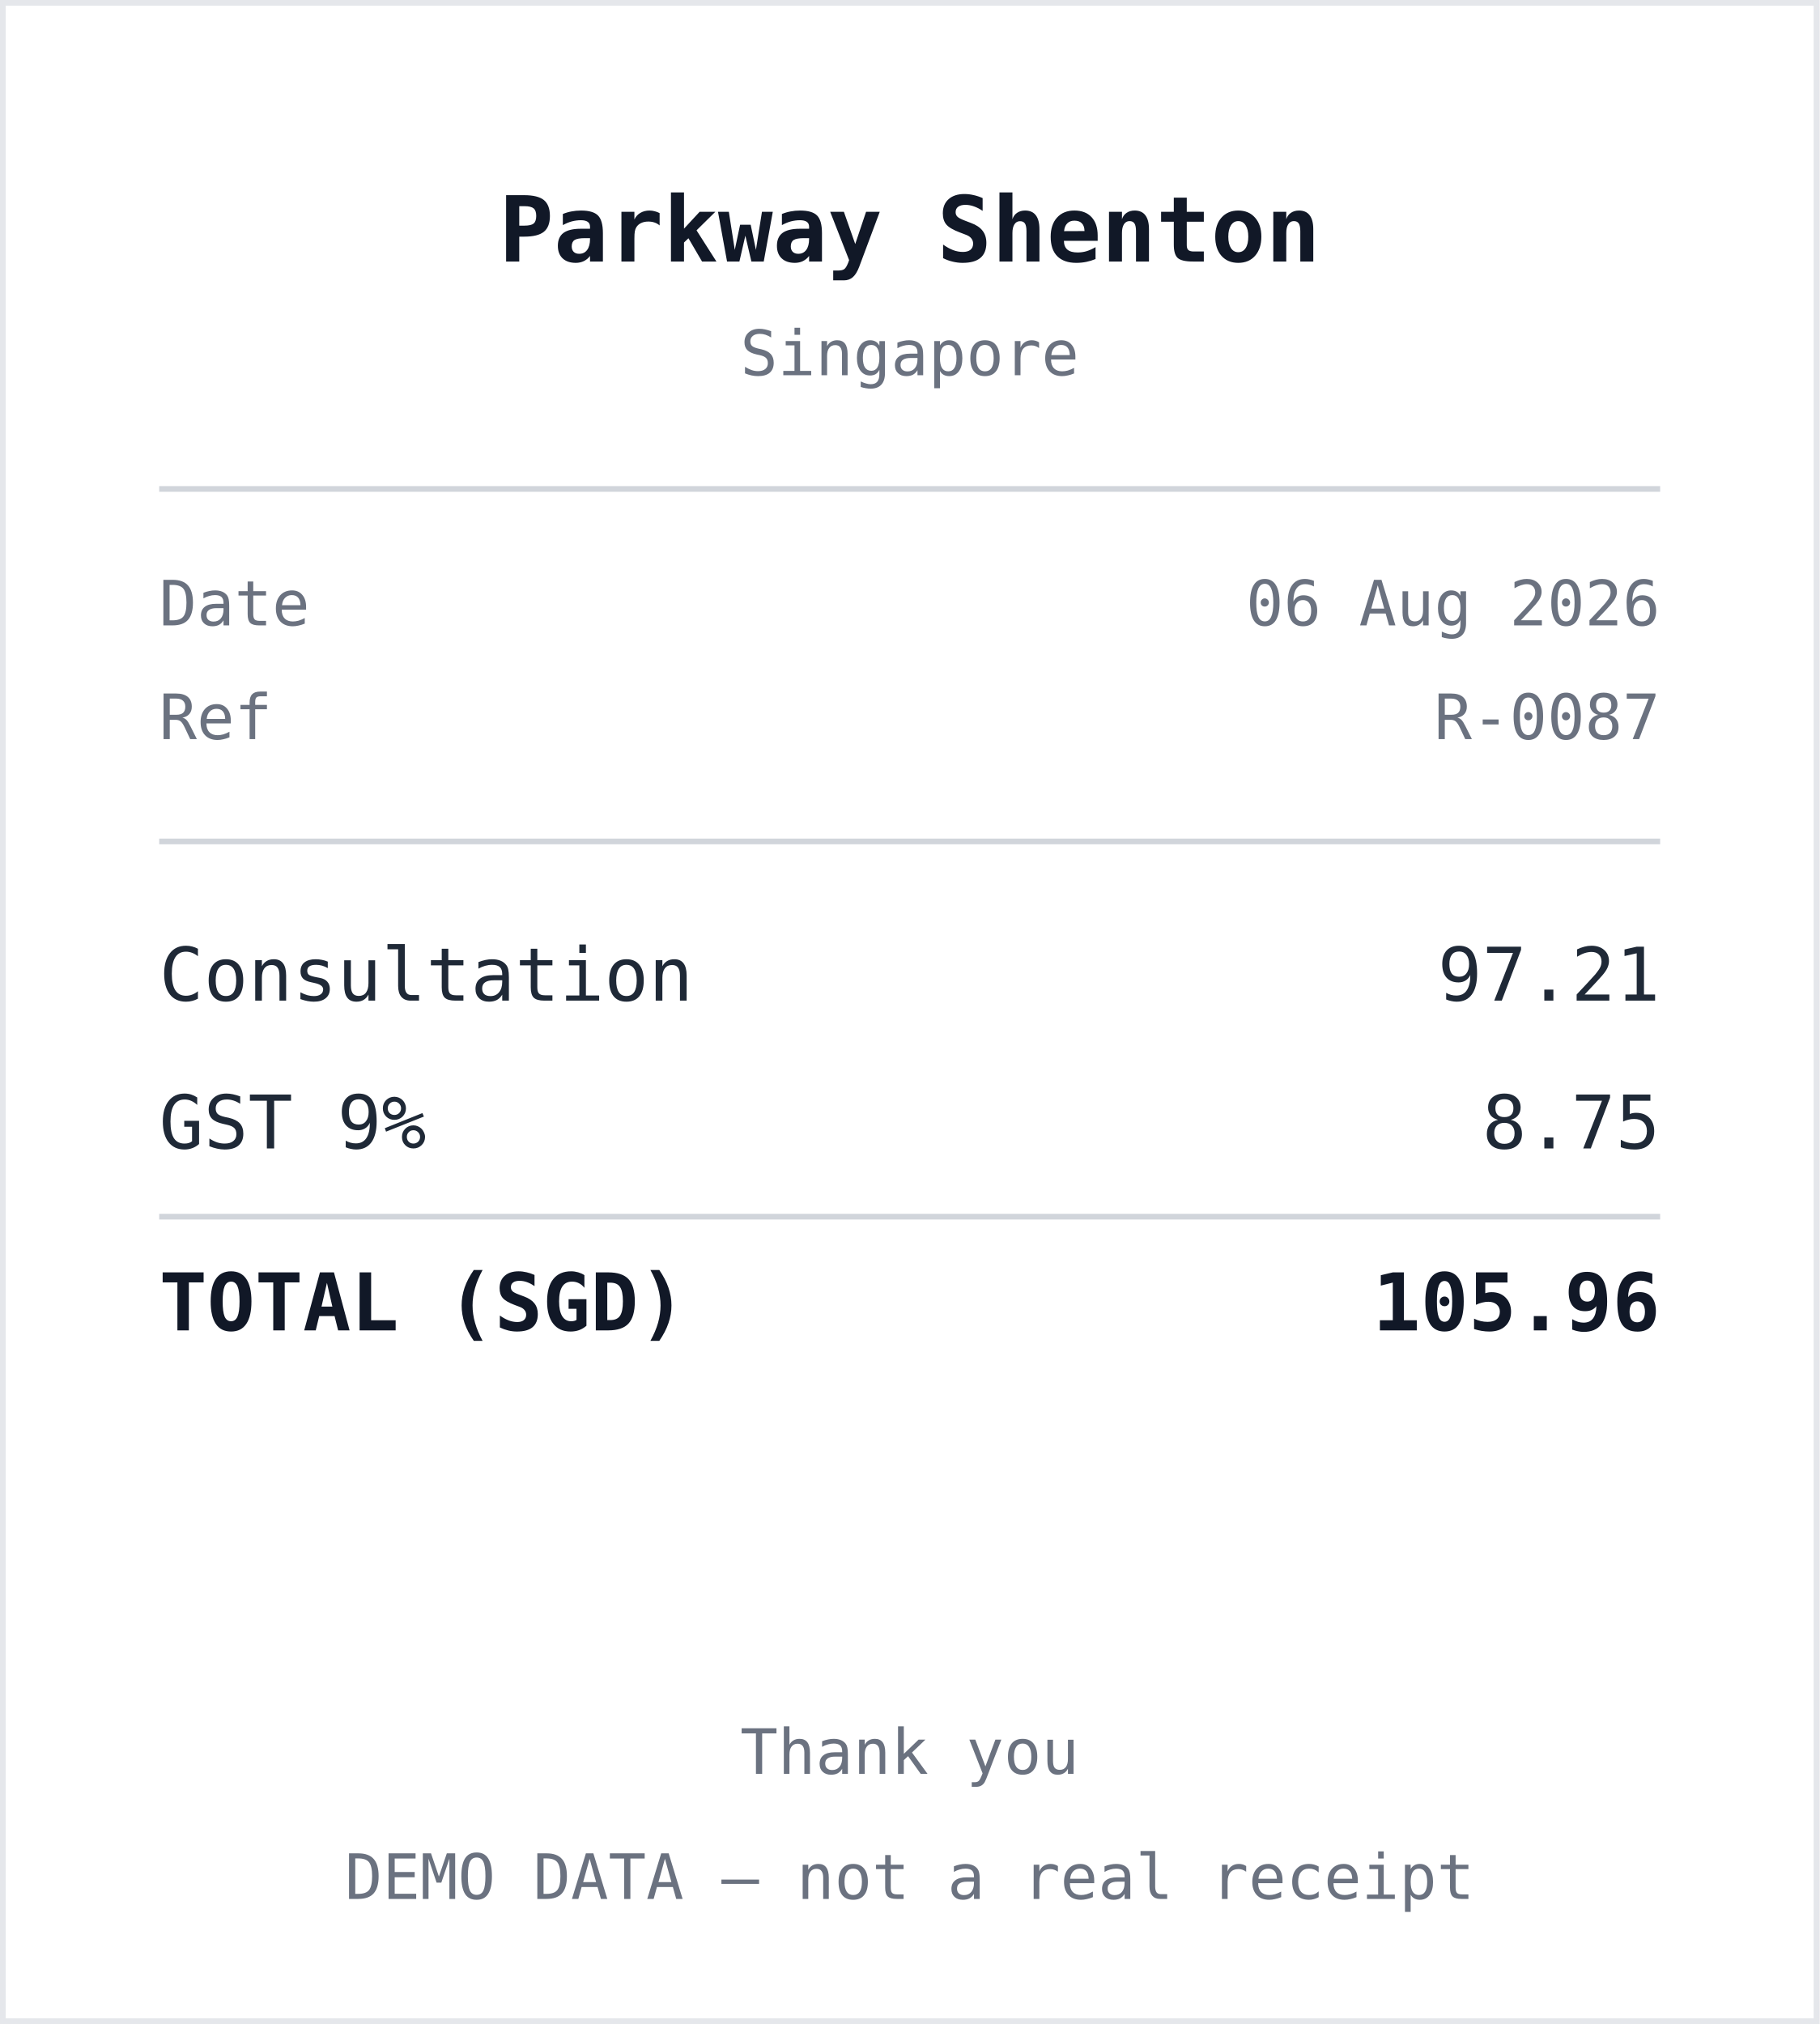
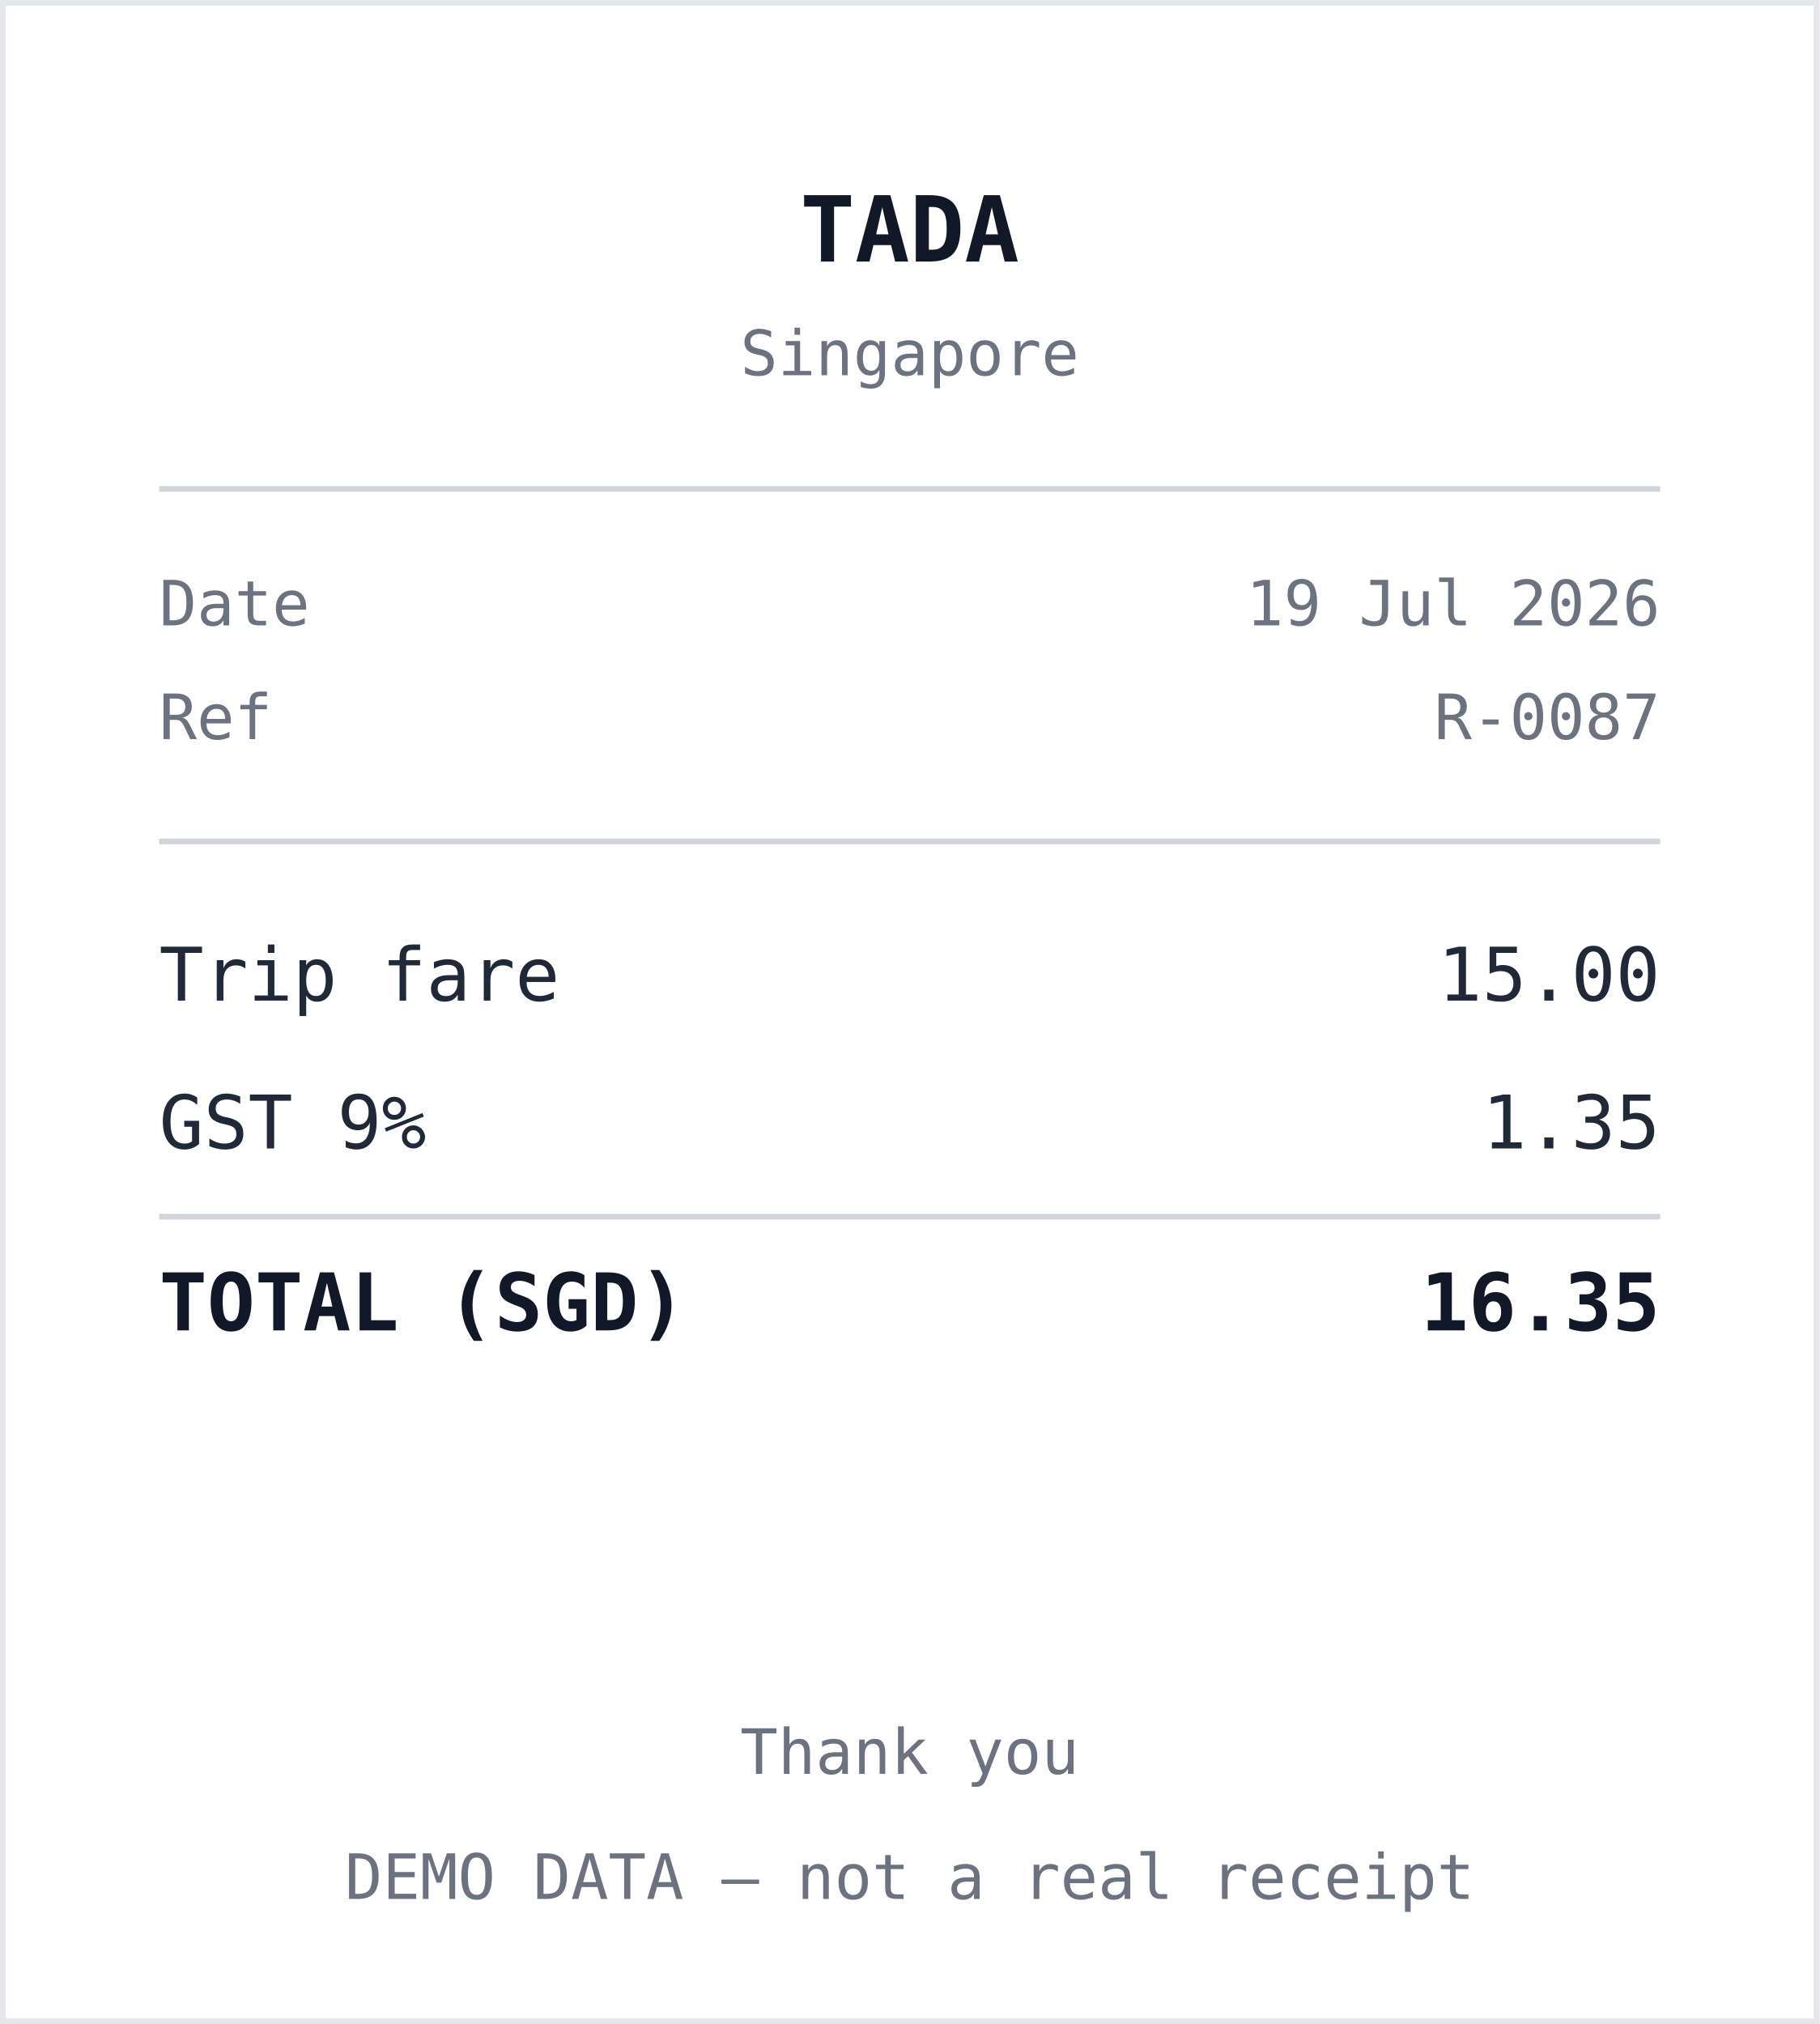
- <svg xmlns="http://www.w3.org/2000/svg" width="320" height="356" viewBox="0 0 320 356" role="img" aria-label="Receipt from Parkway Shenton">
+ <svg xmlns="http://www.w3.org/2000/svg" width="320" height="356" viewBox="0 0 320 356" role="img" aria-label="Receipt from TADA">
  <style>
    .r { font: 13px ui-monospace, "SF Mono", Menlo, monospace; fill: #1f2937; }
    .b { font: 700 14px ui-monospace, "SF Mono", Menlo, monospace; fill: #111827; }
    .h { font: 700 16px ui-monospace, "SF Mono", Menlo, monospace; fill: #111827; }
    .m { font: 11px ui-monospace, "SF Mono", Menlo, monospace; fill: #6b7280; }
    .rule { stroke: #d1d5db; stroke-width: 1; }
  </style>
  <rect x="0" y="0" width="320" height="356" fill="#ffffff" />
  <rect x="0.5" y="0.5" width="319" height="355" fill="none" stroke="#e5e7eb" />
-   <text x="160" y="46" text-anchor="middle" class="h">Parkway Shenton</text>
+   <text x="160" y="46" text-anchor="middle" class="h">TADA</text>
  <text x="160" y="66" text-anchor="middle" class="m">Singapore</text>
  <line x1="28" y1="86" x2="292" y2="86" class="rule" />
  <text x="28" y="110" class="m">Date</text>
-   <text x="292" y="110" text-anchor="end" class="m">06 Aug 2026</text>
+   <text x="292" y="110" text-anchor="end" class="m">19 Jul 2026</text>
  <text x="28" y="130" class="m">Ref</text>
  <text x="292" y="130" text-anchor="end" class="m">R-0087</text>
  <line x1="28" y1="148" x2="292" y2="148" class="rule" />
-   <text x="28" y="176" class="r">Consultation</text>
-   <text x="292" y="176" text-anchor="end" class="r">97.21</text>
+   <text x="28" y="176" class="r">Trip fare</text>
+   <text x="292" y="176" text-anchor="end" class="r">15.00</text>
  <text x="28" y="202" class="r">GST 9%</text>
-   <text x="292" y="202" text-anchor="end" class="r">8.75</text>
+   <text x="292" y="202" text-anchor="end" class="r">1.35</text>
  <line x1="28" y1="214" x2="292" y2="214" class="rule" />
  <text x="28" y="234" class="b">TOTAL (SGD)</text>
-   <text x="292" y="234" text-anchor="end" class="b">105.96</text>
+   <text x="292" y="234" text-anchor="end" class="b">16.35</text>
  <text x="160" y="312" text-anchor="middle" class="m">Thank you</text>
  <text x="160" y="334" text-anchor="middle" class="m">DEMO DATA — not a real receipt</text>
</svg>
